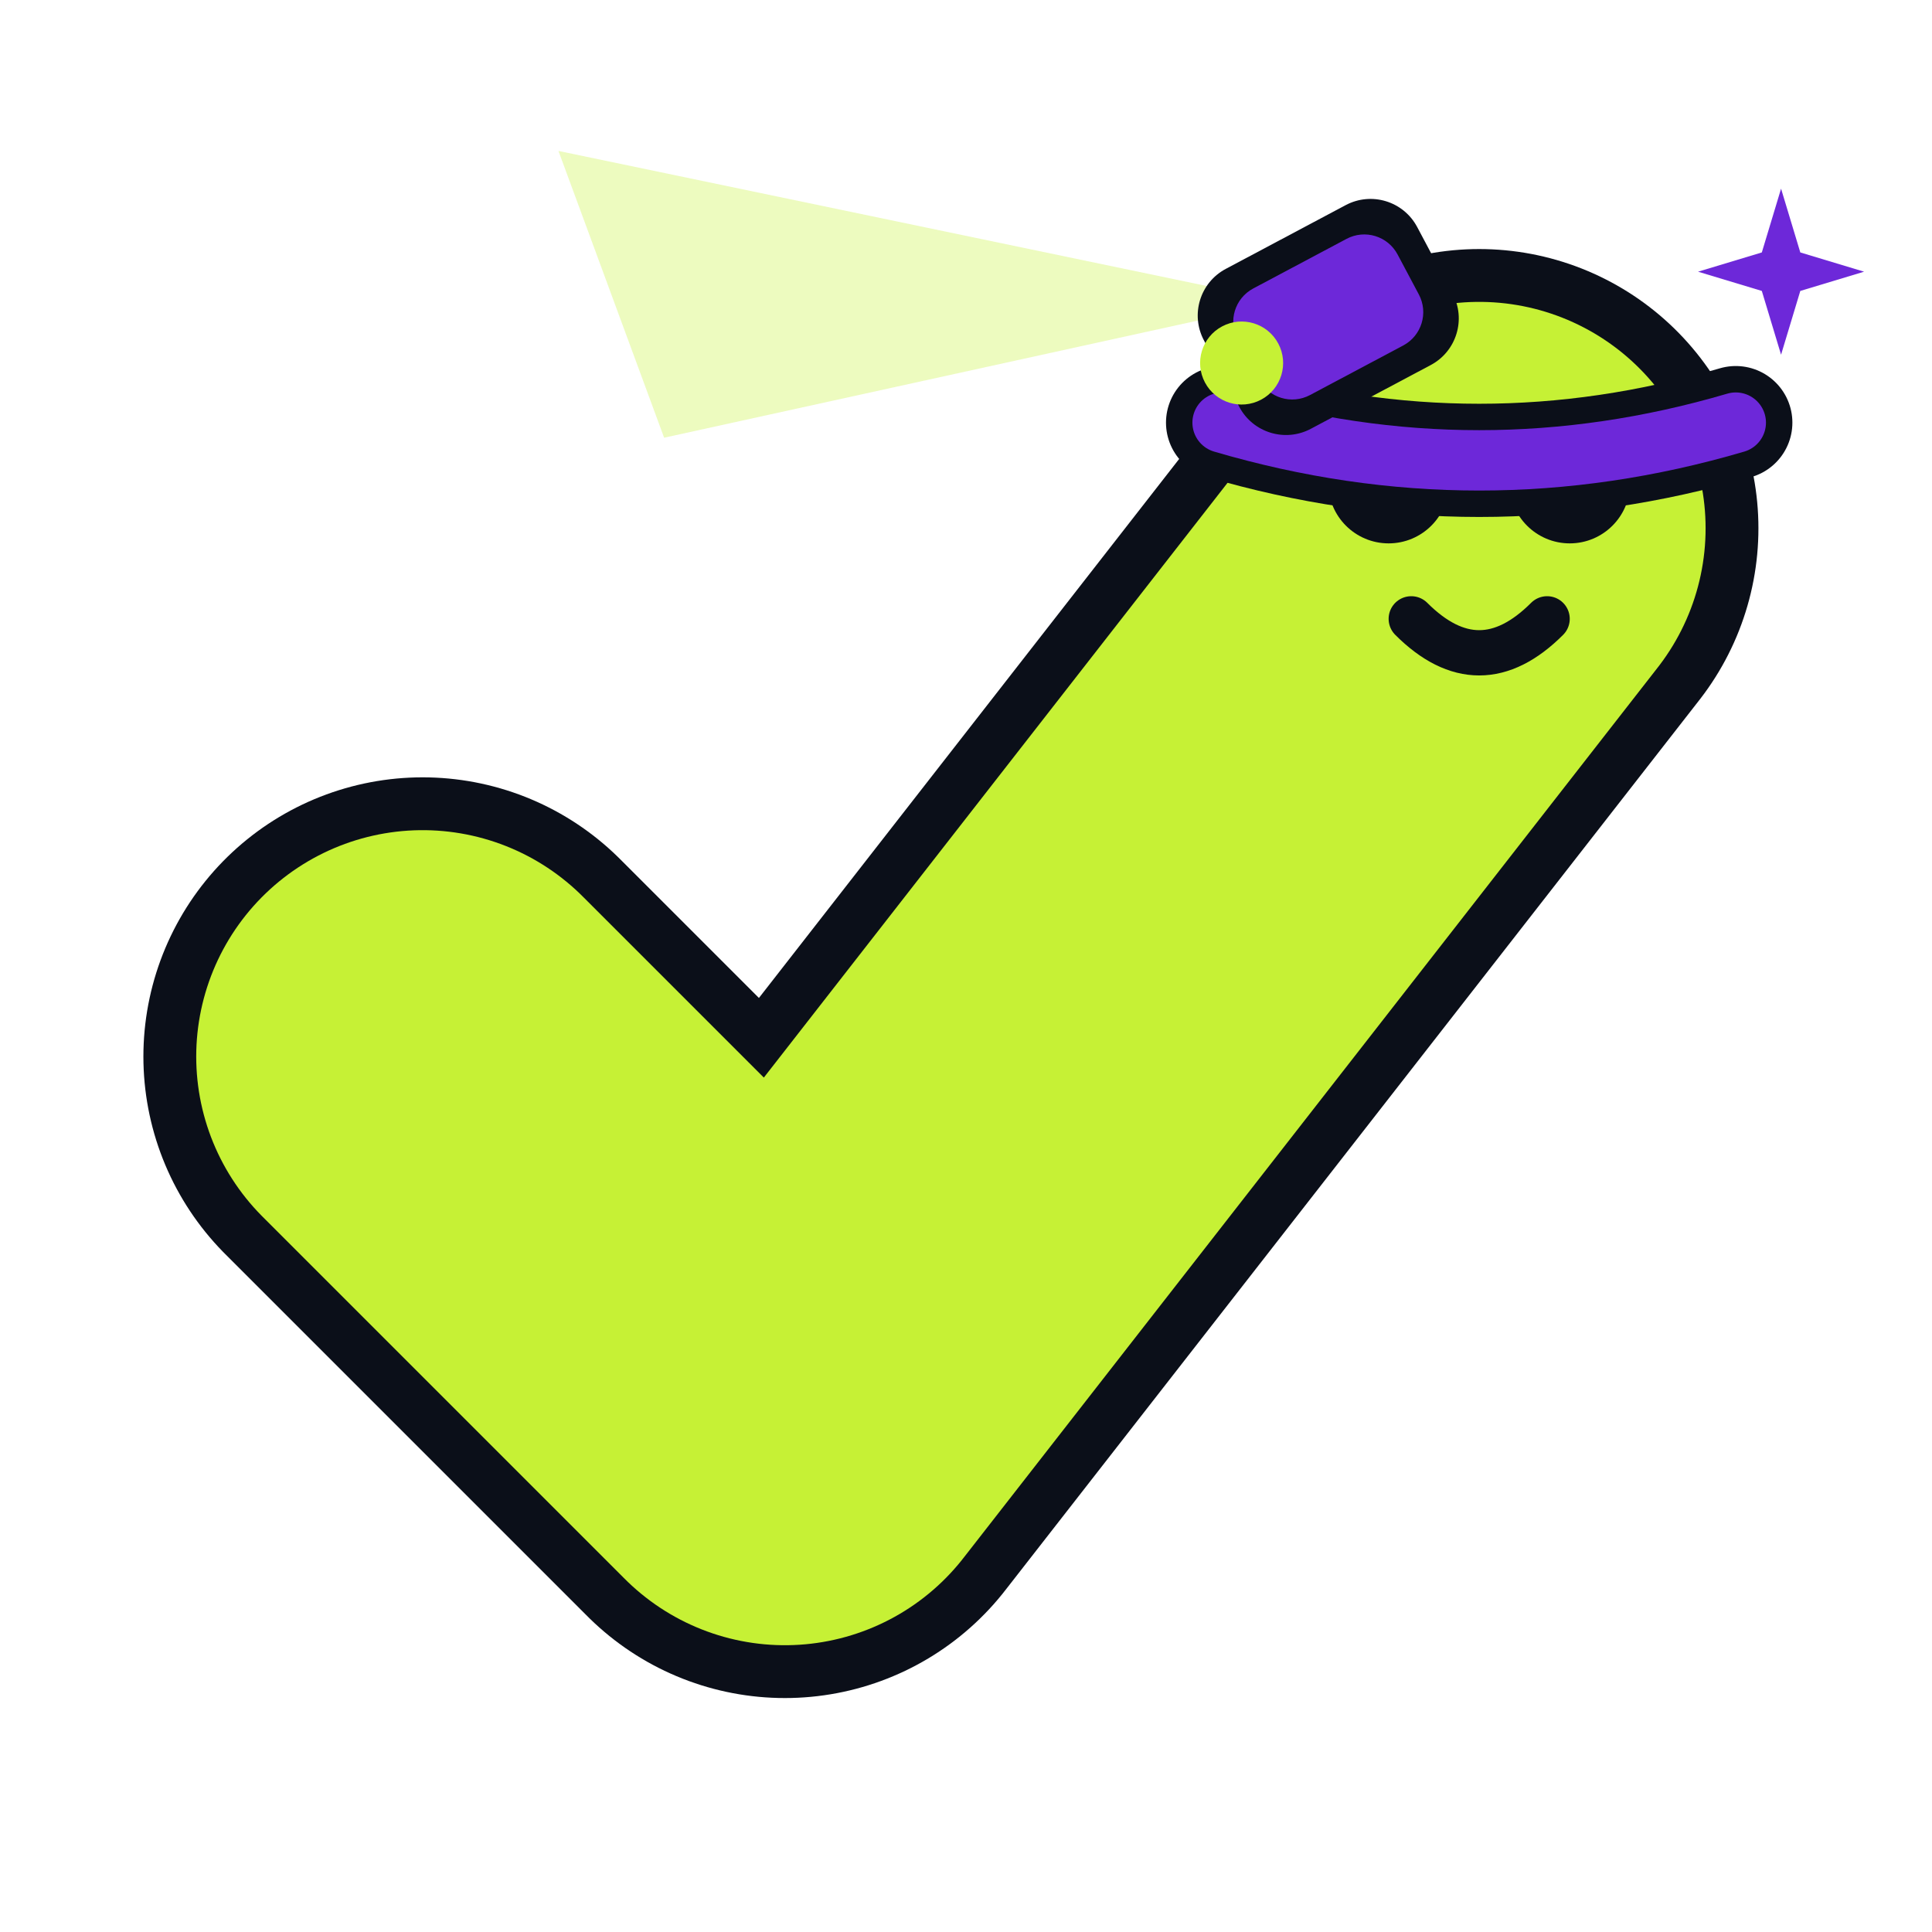
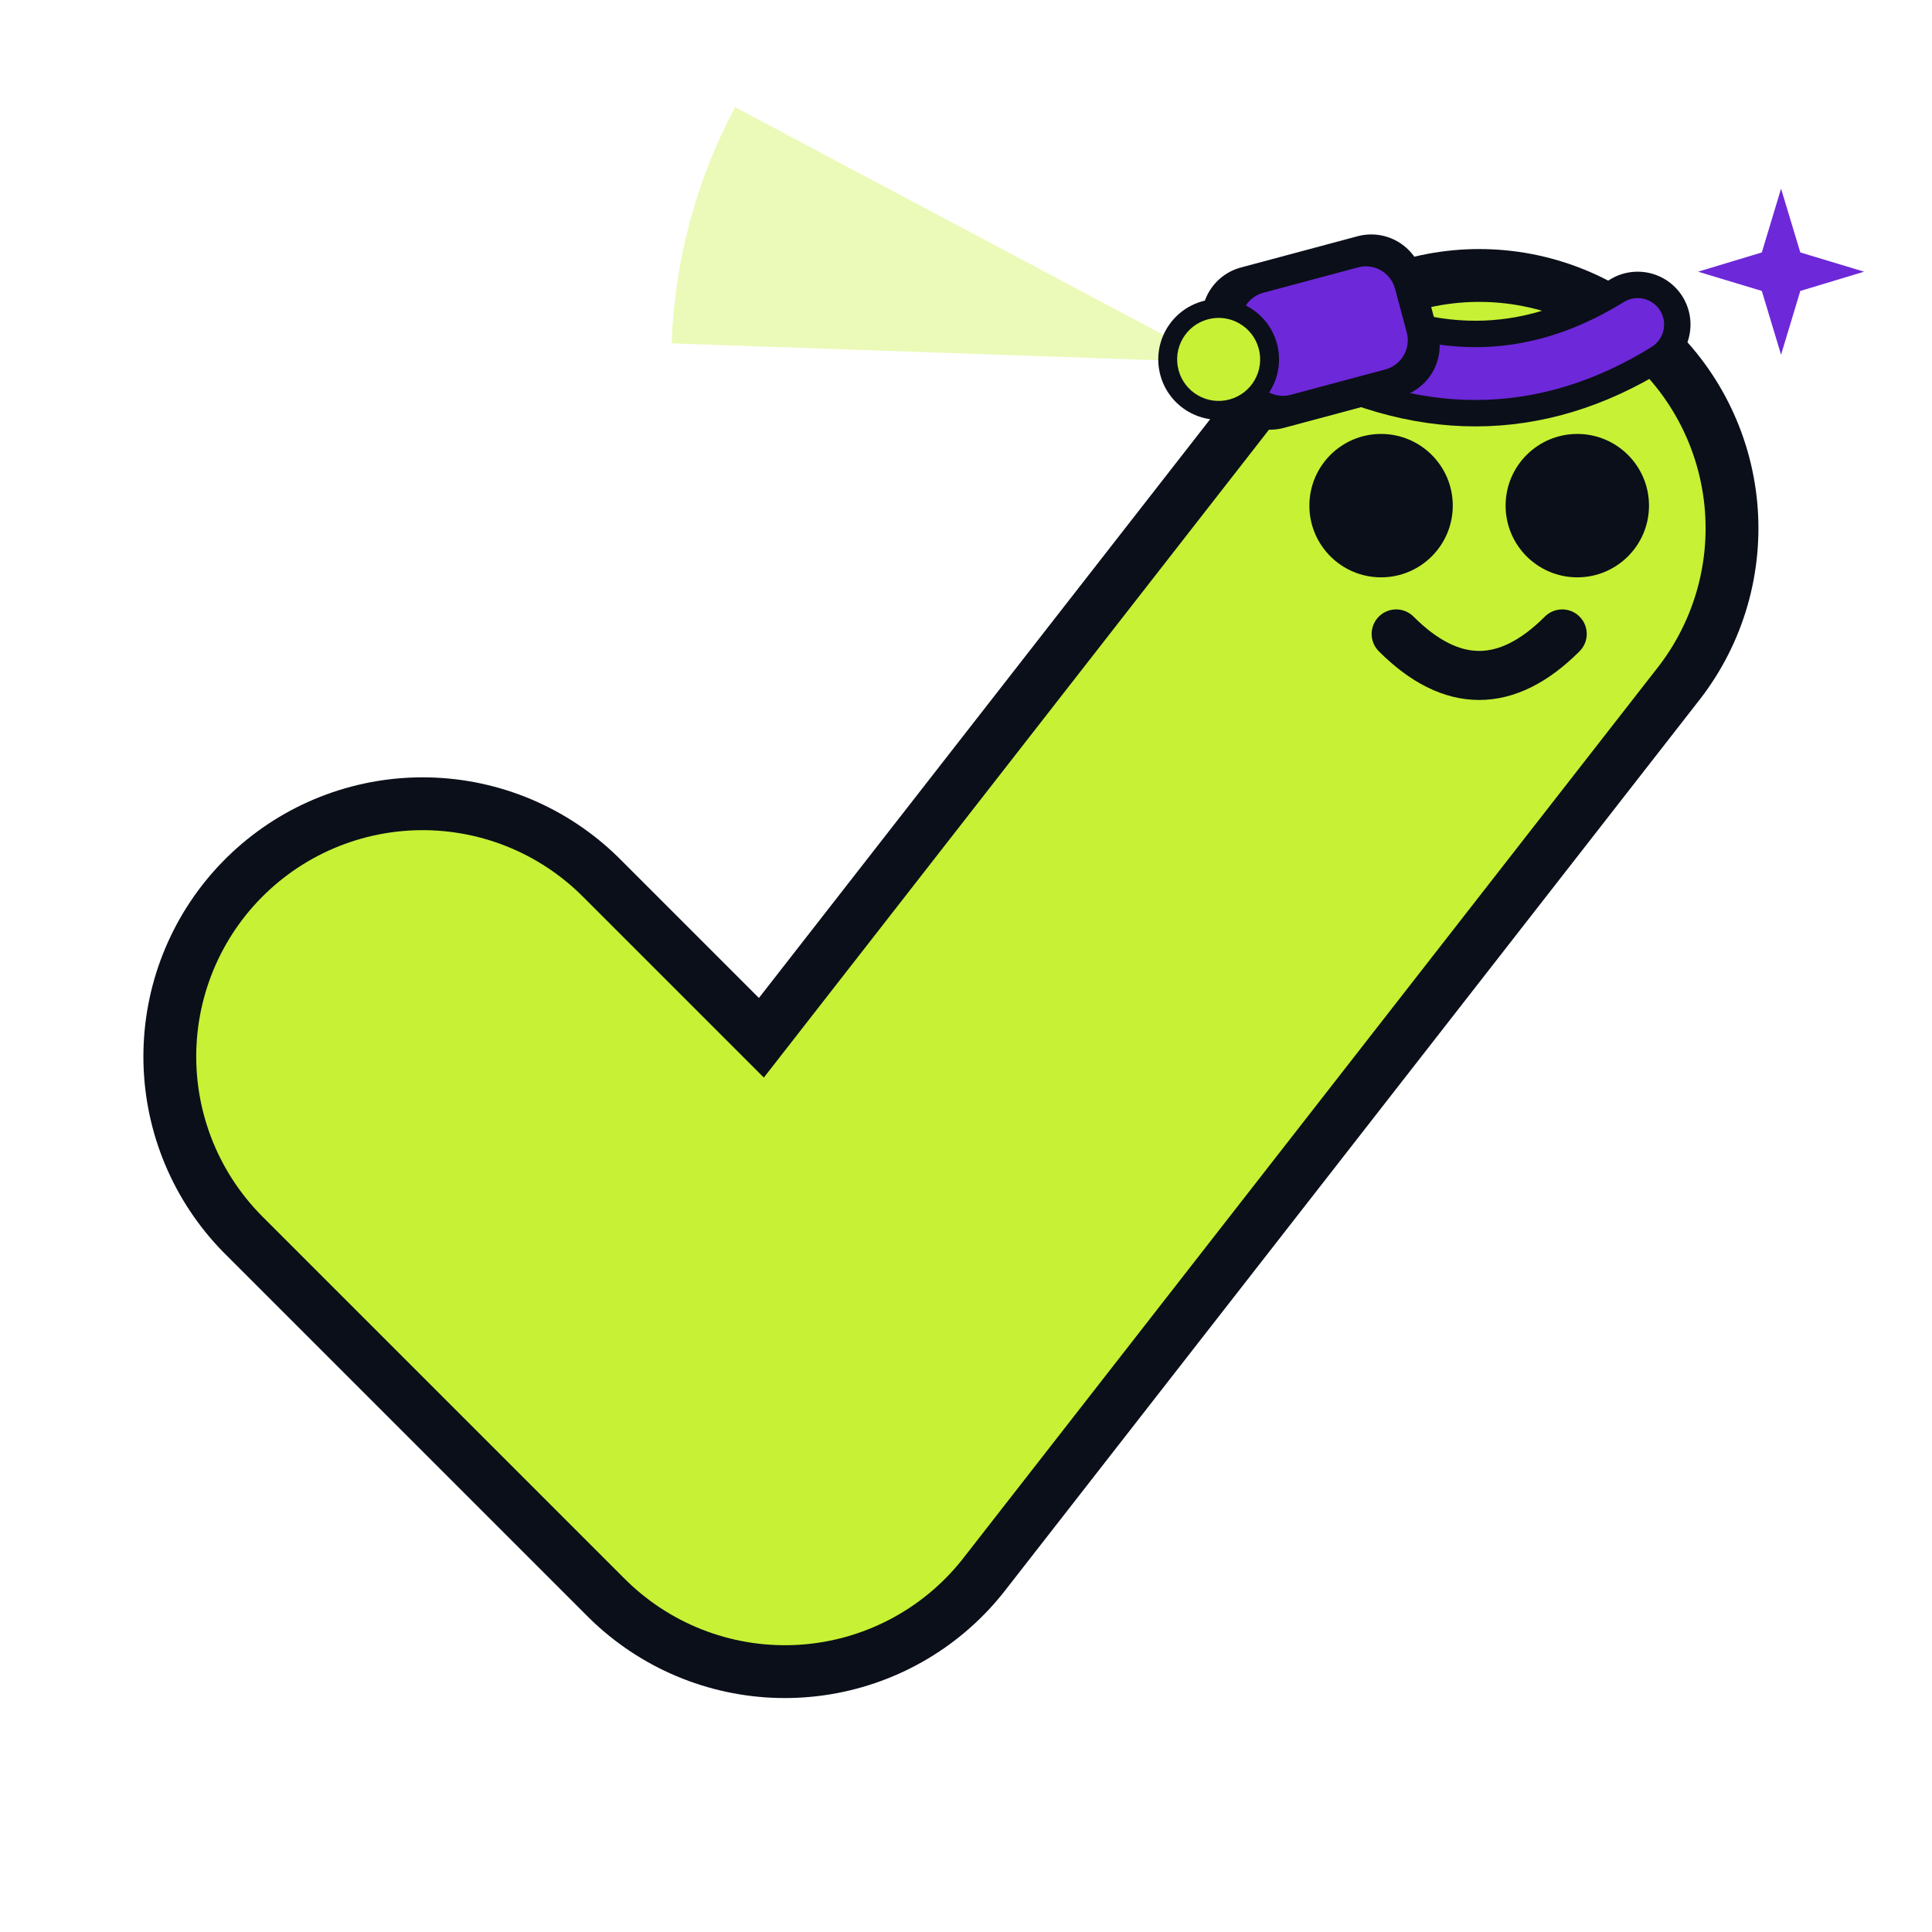
<svg xmlns="http://www.w3.org/2000/svg" viewBox="0 0 256 256" width="256" height="256" role="img" aria-label="Hacz — asystent AI marki Odhacz">
  <g id="behind">
-     <polygon points="170,40 74,20 88,58" fill="#C6F135" fill-opacity="0.32" />
+     <path d="M161 48L89 45.5A72 72 0 0 1 97.4 14.2Z" fill="#C6F135" fill-opacity="0.35" />
  </g>
  <g id="body">
    <path d="M56 140L104 188L196 70" fill="none" stroke="#0B0F19" stroke-width="74" stroke-linecap="round" stroke-linejoin="round" />
    <path d="M56 140L104 188L196 70" fill="none" stroke="#C6F135" stroke-width="60" stroke-linecap="round" stroke-linejoin="round" />
  </g>
  <g id="face">
-     <circle cx="184" cy="64" r="8" fill="#0B0F19" />
-     <circle cx="208" cy="64" r="8" fill="#0B0F19" />
-     <path d="M187 82Q196 91 205 82" fill="none" stroke="#0B0F19" stroke-width="6" stroke-linecap="round" stroke-linejoin="round" />
+     <circle cx="183" cy="67" r="9.5" fill="#0B0F19" />
+     <circle cx="209" cy="67" r="9.5" fill="#0B0F19" />
+     <path d="M185 84Q196 95 207 84" fill="none" stroke="#0B0F19" stroke-width="6.5" stroke-linecap="round" stroke-linejoin="round" />
  </g>
  <g id="front">
-     <path d="M162 56Q196 66 230 56" fill="none" stroke="#0B0F19" stroke-width="15" stroke-linecap="round" />
-     <path d="M162 56Q196 66 230 56" fill="none" stroke="#6D28D9" stroke-width="8" stroke-linecap="round" />
-     <g transform="rotate(-28 176 42)">
-       <rect x="160" y="30" width="32" height="24" rx="7" fill="#0B0F19" />
-       <rect x="164" y="34" width="24" height="16" rx="5" fill="#6D28D9" />
-       <circle cx="163" cy="42" r="5.5" fill="#C6F135" />
+     <path d="M173 43Q196 56 217 43" fill="none" stroke="#0B0F19" stroke-width="14" stroke-linecap="round" />
+     <path d="M173 43Q196 56 217 43" fill="none" stroke="#6D28D9" stroke-width="7" stroke-linecap="round" />
+     <g transform="rotate(-15 175 44)">
+       <rect x="160" y="33" width="30" height="22" rx="7" fill="#0B0F19" />
+       <rect x="165" y="37" width="21" height="14" rx="4" fill="#6D28D9" />
+       <circle cx="161" cy="44" r="8" fill="#0B0F19" />
+       <circle cx="161" cy="44" r="5.5" fill="#C6F135" />
    </g>
  </g>
  <polygon points="236,25 238.55,33.45 247,36 238.55,38.55 236,47 233.45,38.55 225,36 233.45,33.45" fill="#6D28D9" />
</svg>
